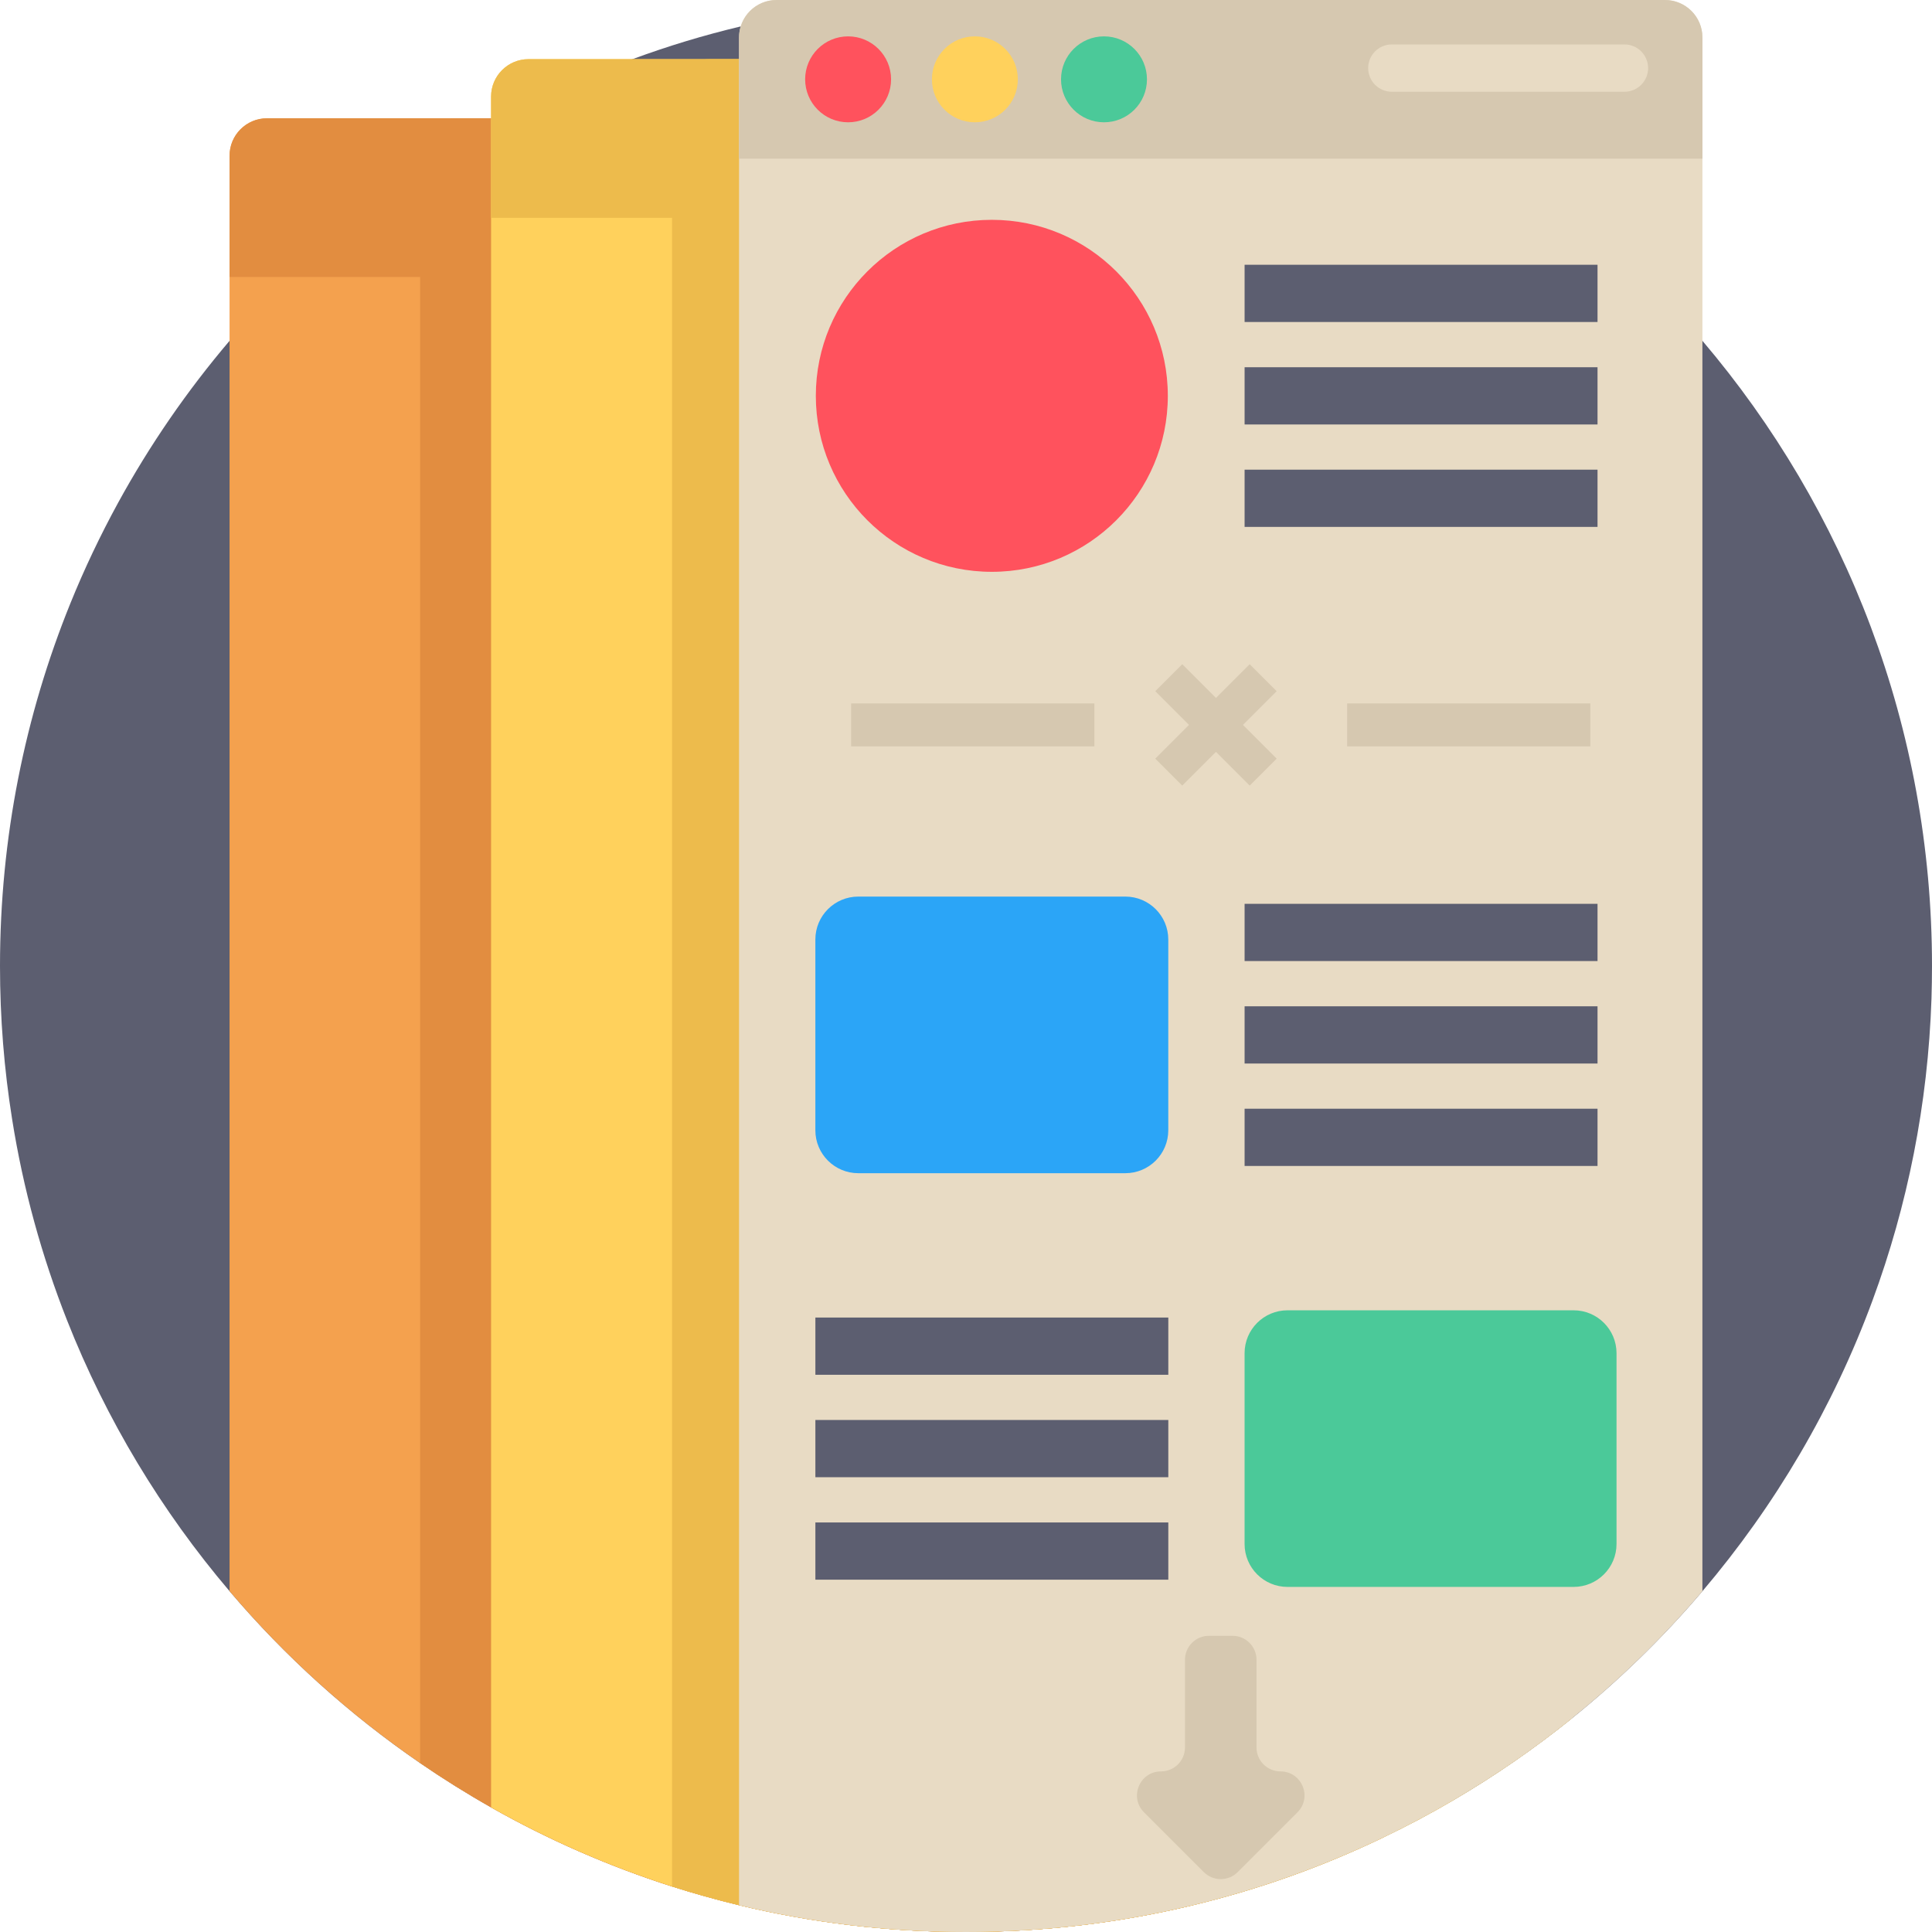
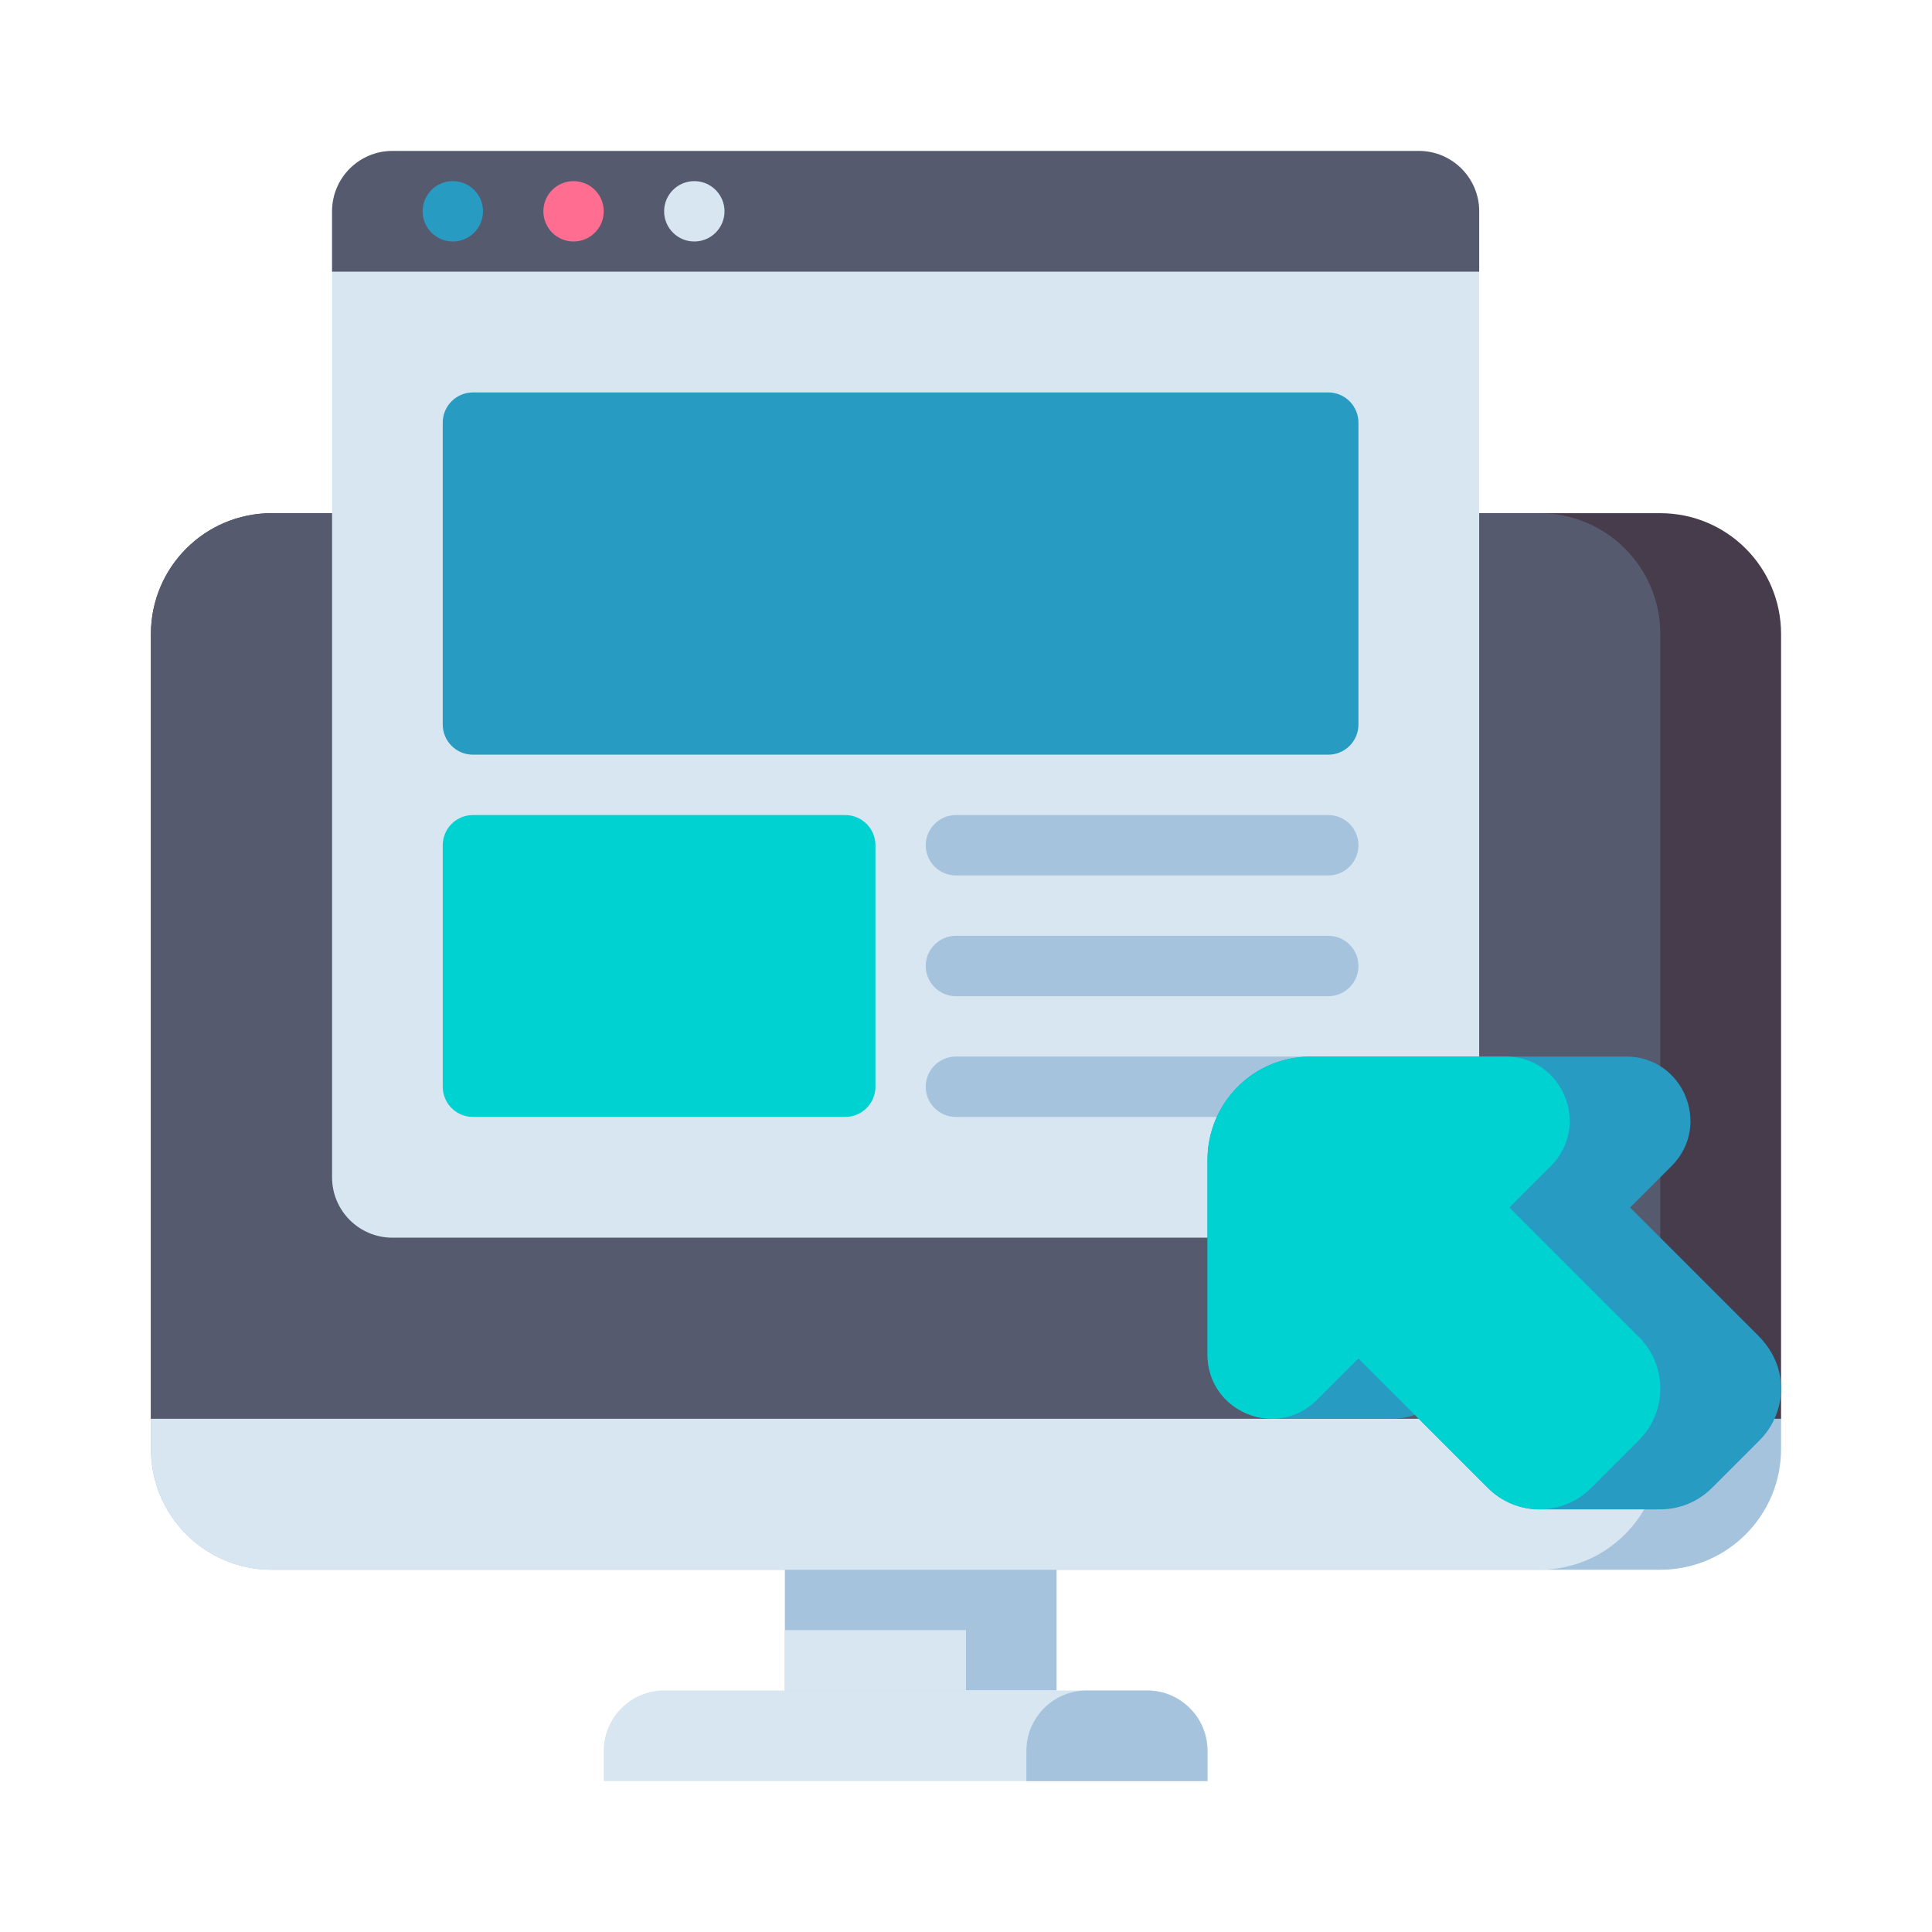
- <svg xmlns="http://www.w3.org/2000/svg" version="1.1" id="Capa_1" x="0px" y="0px" viewBox="0 0 512 512" style="enable-background:new 0 0 512 512;" xml:space="preserve">
-   <path style="fill:#5C5E70;" d="M512,256c0,2.884-0.052,5.757-0.136,8.62c-0.93,28.014-6.363,54.888-15.6,79.935  c-10.47,28.421-25.851,54.481-45.108,77.134c-10.533,12.392-22.215,23.761-34.9,33.949c-9.718,7.805-20.01,14.921-30.814,21.264  c-6.113,3.594-12.382,6.938-18.808,10.01c-15.977,7.69-32.883,13.751-50.5,17.983C296.845,509.544,276.71,512,256,512  c-20.72,0-40.855-2.456-60.144-7.105c-6.008-1.452-11.933-3.103-17.763-4.963c-16.812-5.371-32.862-12.424-47.95-20.961  c-6.447-3.647-12.727-7.576-18.808-11.745c-18.798-12.894-35.777-28.223-50.5-45.547c-18.045-21.232-32.674-45.443-43.071-71.795  c-6.687-16.959-11.619-34.795-14.555-53.3C1.097,283.366,0,269.814,0,256c0-33.991,6.625-66.435,18.651-96.11  c3.709-9.153,7.941-18.045,12.643-26.645c8.391-15.329,18.307-29.706,29.539-42.924c14.723-17.324,31.713-32.664,50.5-45.568  c1.337-0.909,2.685-1.818,4.033-2.706c4.817-3.166,9.738-6.175,14.775-9.017c1.003-0.564,2.017-1.128,3.03-1.682  c11.013-6.04,22.518-11.295,34.45-15.673c9.31-3.438,18.881-6.343,28.672-8.673C215.448,2.424,235.436,0,256,0  c5.026,0,10.021,0.146,14.984,0.439c15.297,0.878,30.25,3.103,44.711,6.562c9.791,2.341,19.372,5.245,28.703,8.673  c14.326,5.277,28.056,11.786,41.044,19.425c3.793,2.215,7.523,4.545,11.191,6.949c13.155,8.662,25.454,18.505,36.76,29.393  c6.228,5.977,12.163,12.278,17.763,18.871C489.106,134.959,512,192.815,512,256z" />
-   <path style="fill:#F4A14E;" d="M316.134,41.273v463.621C296.845,509.544,276.71,512,256,512c-20.72,0-40.855-2.456-60.144-7.105  c-6.008-1.452-11.933-3.103-17.763-4.963c-16.812-5.371-32.862-12.424-47.95-20.961c-6.447-3.647-12.727-7.576-18.808-11.745  c-18.798-12.894-35.777-28.223-50.5-45.547V41.273c0-5.486,4.441-9.927,9.927-9.927h235.457c4.462,0,8.234,2.947,9.477,7.001  C315.977,39.278,316.134,40.249,316.134,41.273z" />
+ <svg xmlns="http://www.w3.org/2000/svg" id="Layer_1" enable-background="new 0 0 512 512" height="512" viewBox="0 0 512 512" width="512">
  <g>
-     <path style="fill:#E28D40;" d="M278.003,41.269v32.127H60.836V41.269c0-5.479,4.442-9.921,9.921-9.921h197.327   C273.562,31.348,278.003,35.79,278.003,41.269z" />
-     <path style="fill:#E28D40;" d="M366.634,41.273v445.638c-15.977,7.69-32.883,13.751-50.5,17.983   C296.845,509.544,276.71,512,256,512c-20.72,0-40.855-2.456-60.144-7.105c-6.008-1.452-11.933-3.103-17.763-4.963   c-16.812-5.371-32.862-12.424-47.95-20.961c-6.447-3.647-12.727-7.576-18.808-11.745V41.273c0-5.486,4.441-9.927,9.916-9.927   h235.457C362.182,31.347,366.634,35.788,366.634,41.273z" />
+     <g>
+       <g>
+         <path d="m472 376h-432v-208c0-17.673 14.327-32 32-32h368c17.673 0 32 14.327 32 32z" fill="#463c4b" />
+       </g>
+       <g>
+         <path d="m440 376h-400v-208c0-17.673 14.327-32 32-32h336c17.673 0 32 14.327 32 32z" fill="#555a6e" />
+       </g>
+       <g>
+         <path d="m72 416h368c17.673 0 32-14.327 32-32v-8h-432v8c0 17.673 14.327 32 32 32z" fill="#a5c3dc" />
+       </g>
+       <g>
+         <path d="m408 416h-336c-17.673 0-32-14.327-32-32v-8h400v8c0 17.673-14.327 32-32 32z" fill="#d7e6f0" />
+       </g>
+       <g>
+         <path d="m208 416h72v32h-72z" fill="#a5c3dc" />
+       </g>
+       <g>
+         <path d="m208 432h48v16h-48z" fill="#d7e6f0" />
+       </g>
+       <g>
+         <path d="m320 472h-160v-8c0-8.837 7.163-16 16-16h128c8.837 0 16 7.163 16 16z" fill="#d7e6f0" />
+       </g>
+       <g>
+         <path d="m320 472h-48v-8c0-8.837 7.163-16 16-16h16c8.837 0 16 7.163 16 16z" fill="#a5c3dc" />
+       </g>
+     </g>
+     <g>
+       <path d="m376 328h-272c-8.837 0-16-7.163-16-16v-256c0-8.837 7.163-16 16-16h272c8.837 0 16 7.163 16 16v256c0 8.837-7.163 16-16 16z" fill="#d7e6f0" />
+     </g>
+     <g>
+       <path d="m392 72h-304v-16c0-8.837 7.163-16 16-16h272c8.837 0 16 7.163 16 16z" fill="#555a6e" />
+     </g>
+     <g>
+       <circle cx="120" cy="56" fill="#289bc3" r="8" />
+     </g>
+     <g>
+       <circle cx="152" cy="56" fill="#ff6e91" r="8" />
+     </g>
+     <g>
+       <circle cx="184" cy="56" fill="#d7e6f0" r="8" />
+     </g>
+     <g>
+       <path d="m352 200h-226.667c-4.418 0-8-3.582-8-8v-80c0-4.418 3.582-8 8-8h226.667c4.418 0 8 3.582 8 8v80c0 4.418-3.582 8-8 8z" fill="#289bc3" />
+     </g>
+     <g>
+       <path d="m224 296h-98.667c-4.418 0-8-3.582-8-8v-64c0-4.418 3.582-8 8-8h98.667c4.418 0 8 3.582 8 8v64c0 4.418-3.582 8-8 8z" fill="#00d2d2" />
+     </g>
+     <g>
+       <path d="m352 232h-98.667c-4.418 0-8-3.582-8-8 0-4.418 3.582-8 8-8h98.667c4.418 0 8 3.582 8 8 0 4.418-3.582 8-8 8z" fill="#a5c3dc" />
+     </g>
+     <g>
+       <path d="m352 264h-98.667c-4.418 0-8-3.582-8-8 0-4.418 3.582-8 8-8h98.667c4.418 0 8 3.582 8 8 0 4.418-3.582 8-8 8z" fill="#a5c3dc" />
+     </g>
+     <g>
+       <path d="m352 296h-98.667c-4.418 0-8-3.582-8-8 0-4.418 3.582-8 8-8h98.667c4.418 0 8 3.582 8 8 0 4.418-3.582 8-8 8z" fill="#a5c3dc" />
+     </g>
+     <g>
+       <g>
+         <path d="m465.943 353.943-33.943-33.943 10.979-10.979c10.71-10.71 3.125-29.021-12.021-29.021h-83.207c-5.19 0-10.34 1.303-14.751 4.037-8.215 5.092-13 13.951-13 23.302v51.619c0 10.248 8.384 17.024 17.124 17.024l-.001.01h32l.001-.01c1.949 0 3.912-.34 5.807-1.052l19.412 19.412c3.622 3.623 8.535 5.658 13.657 5.658h32c5.122 0 10.035-2.035 13.657-5.657l12.686-12.686c4.613-4.613 6.652-11.319 5.19-17.887-.833-3.746-2.877-7.114-5.59-9.827z" fill="#289bc3" />
+       </g>
+       <g>
+         <path d="m434.343 354.343-34.343-34.343 10.979-10.979c10.71-10.71 3.125-29.021-12.021-29.021h-51.67c-7.237 0-14.176 2.878-19.288 8-5.123 5.132-8 12.088-8 19.339v51.619c0 15.145 18.311 22.73 29.021 12.021l10.979-10.979 34.343 34.343c3.622 3.622 8.535 5.657 13.657 5.657 5.122 0 10.035-2.035 13.657-5.657l12.687-12.687c3.621-3.622 5.656-8.534 5.656-13.656 0-5.122-2.035-10.035-5.657-13.657z" fill="#00d2d2" />
+       </g>
+     </g>
  </g>
-   <path style="fill:#FFD15C;" d="M385.442,25.6v451.302c-6.113,3.594-12.382,6.938-18.808,10.01  c-15.977,7.69-32.883,13.751-50.5,17.983C296.845,509.544,276.71,512,256,512c-20.72,0-40.855-2.456-60.144-7.105  c-6.008-1.452-11.933-3.103-17.763-4.963c-16.812-5.371-32.862-12.424-47.95-20.961V25.6c0-5.486,4.441-9.927,9.916-9.927h235.457  C380.991,15.673,385.442,20.114,385.442,25.6z" />
-   <g>
-     <path style="fill:#EDBB4C;" d="M433.392,25.6v411.763c-5.413,6.363-11.128,12.466-17.136,18.275   c-9.718,7.805-20.01,14.921-30.814,21.264c-6.113,3.594-12.382,6.938-18.808,10.01c-15.977,7.69-32.883,13.751-50.5,17.983   C296.845,509.544,276.71,512,256,512c-20.72,0-40.855-2.456-60.144-7.105c-6.008-1.452-11.933-3.103-17.763-4.963V25.6   c0-1.024,0.157-1.996,0.439-2.926c1.243-4.054,5.016-7.001,9.488-7.001h235.457C428.951,15.673,433.392,20.114,433.392,25.6z" />
-     <path style="fill:#EDBB4C;" d="M130.139,57.723h255.299V25.597c0-5.479-4.442-9.921-9.921-9.921H140.059   c-5.479,0-9.921,4.442-9.921,9.921v32.126H130.139z" />
-   </g>
-   <path style="fill:#E8DBC4;" d="M451.156,9.927v411.763c-18.599,21.88-40.803,40.594-65.714,55.212  c-21.316,12.528-44.617,22.058-69.308,27.993C296.845,509.544,276.71,512,256,512c-20.72,0-40.855-2.456-60.144-7.105V9.927  c0-1.024,0.157-1.996,0.439-2.926C197.538,2.947,201.31,0,205.782,0h235.457C446.715,0,451.156,4.441,451.156,9.927z" />
-   <path style="fill:#D6C8B0;" d="M332.988,463.086v-23.228c0-3.51-2.845-6.355-6.355-6.355h-6.247c-3.51,0-6.355,2.845-6.355,6.355  v23.228c0,3.51-2.845,6.355-6.355,6.355h-0.001c-5.662,0-8.497,6.845-4.494,10.849l15.834,15.834c2.482,2.482,6.506,2.482,8.987,0  l15.834-15.834c4.004-4.004,1.168-10.849-4.494-10.849l0,0C335.833,469.441,332.988,466.596,332.988,463.086z" />
-   <circle style="fill:#FF525D;" cx="262.844" cy="104.897" r="46.641" />
-   <path style="fill:#2BA5F7;" d="M309.606,248.979v50.556c0,6.282-5.092,11.374-11.374,11.374h-70.778  c-6.282,0-11.374-5.092-11.374-11.374v-50.556c0-6.282,5.092-11.374,11.374-11.374h70.778  C304.514,237.606,309.606,242.698,309.606,248.979z" />
-   <path style="fill:#4BC999;" d="M428.396,358.618v50.556c0,6.282-5.092,11.374-11.374,11.374h-75.821  c-6.282,0-11.374-5.092-11.374-11.374v-50.556c0-6.282,5.092-11.374,11.374-11.374h75.821  C423.304,347.246,428.396,352.337,428.396,358.618z" />
-   <g>
-     <rect x="329.832" y="70.165" style="fill:#5C5E70;" width="93.529" height="15.167" />
-     <rect x="329.832" y="124.468" style="fill:#5C5E70;" width="93.529" height="15.167" />
-     <rect x="329.832" y="97.322" style="fill:#5C5E70;" width="93.529" height="15.167" />
-     <rect x="329.832" y="239.522" style="fill:#5C5E70;" width="93.529" height="15.167" />
-     <rect x="329.832" y="293.825" style="fill:#5C5E70;" width="93.529" height="15.167" />
-     <rect x="329.832" y="266.679" style="fill:#5C5E70;" width="93.529" height="15.167" />
-     <rect x="216.085" y="349.163" style="fill:#5C5E70;" width="93.529" height="15.167" />
-     <rect x="216.085" y="403.466" style="fill:#5C5E70;" width="93.529" height="15.167" />
-     <rect x="216.085" y="376.31" style="fill:#5C5E70;" width="93.529" height="15.167" />
-   </g>
-   <g>
-     <polygon style="fill:#D6C8B0;" points="338.331,183.172 331.181,176.022 322.244,184.959 313.307,176.022 306.158,183.172    315.095,192.109 306.158,201.046 313.307,208.195 322.244,199.258 331.181,208.195 338.331,201.046 329.394,192.109  " />
-     <rect x="357" y="186.42" style="fill:#D6C8B0;" width="64.457" height="11.375" />
-     <rect x="225.562" y="186.42" style="fill:#D6C8B0;" width="64.457" height="11.375" />
-     <path style="fill:#D6C8B0;" d="M195.859,42.05h255.299V9.923c0-5.479-4.442-9.921-9.921-9.921H205.779   c-5.479,0-9.921,4.442-9.921,9.921V42.05H195.859z" />
-   </g>
-   <circle style="fill:#FF525D;" cx="224.758" cy="21.023" r="11.386" />
-   <circle style="fill:#4BC999;" cx="292.571" cy="21.023" r="11.386" />
-   <circle style="fill:#FFD15C;" cx="258.351" cy="21.023" r="11.386" />
-   <path style="fill:#E8DBC4;" d="M430.498,24.315h-61.649c-3.463,0-6.269-2.807-6.269-6.269l0,0c0-3.463,2.807-6.269,6.269-6.269  h61.649c3.463,0,6.269,2.807,6.269,6.269l0,0C436.767,21.508,433.961,24.315,430.498,24.315z" />
-   <g>
- </g>
-   <g>
- </g>
-   <g>
- </g>
-   <g>
- </g>
-   <g>
- </g>
-   <g>
- </g>
-   <g>
- </g>
-   <g>
- </g>
-   <g>
- </g>
-   <g>
- </g>
-   <g>
- </g>
-   <g>
- </g>
-   <g>
- </g>
-   <g>
- </g>
-   <g>
- </g>
</svg>
